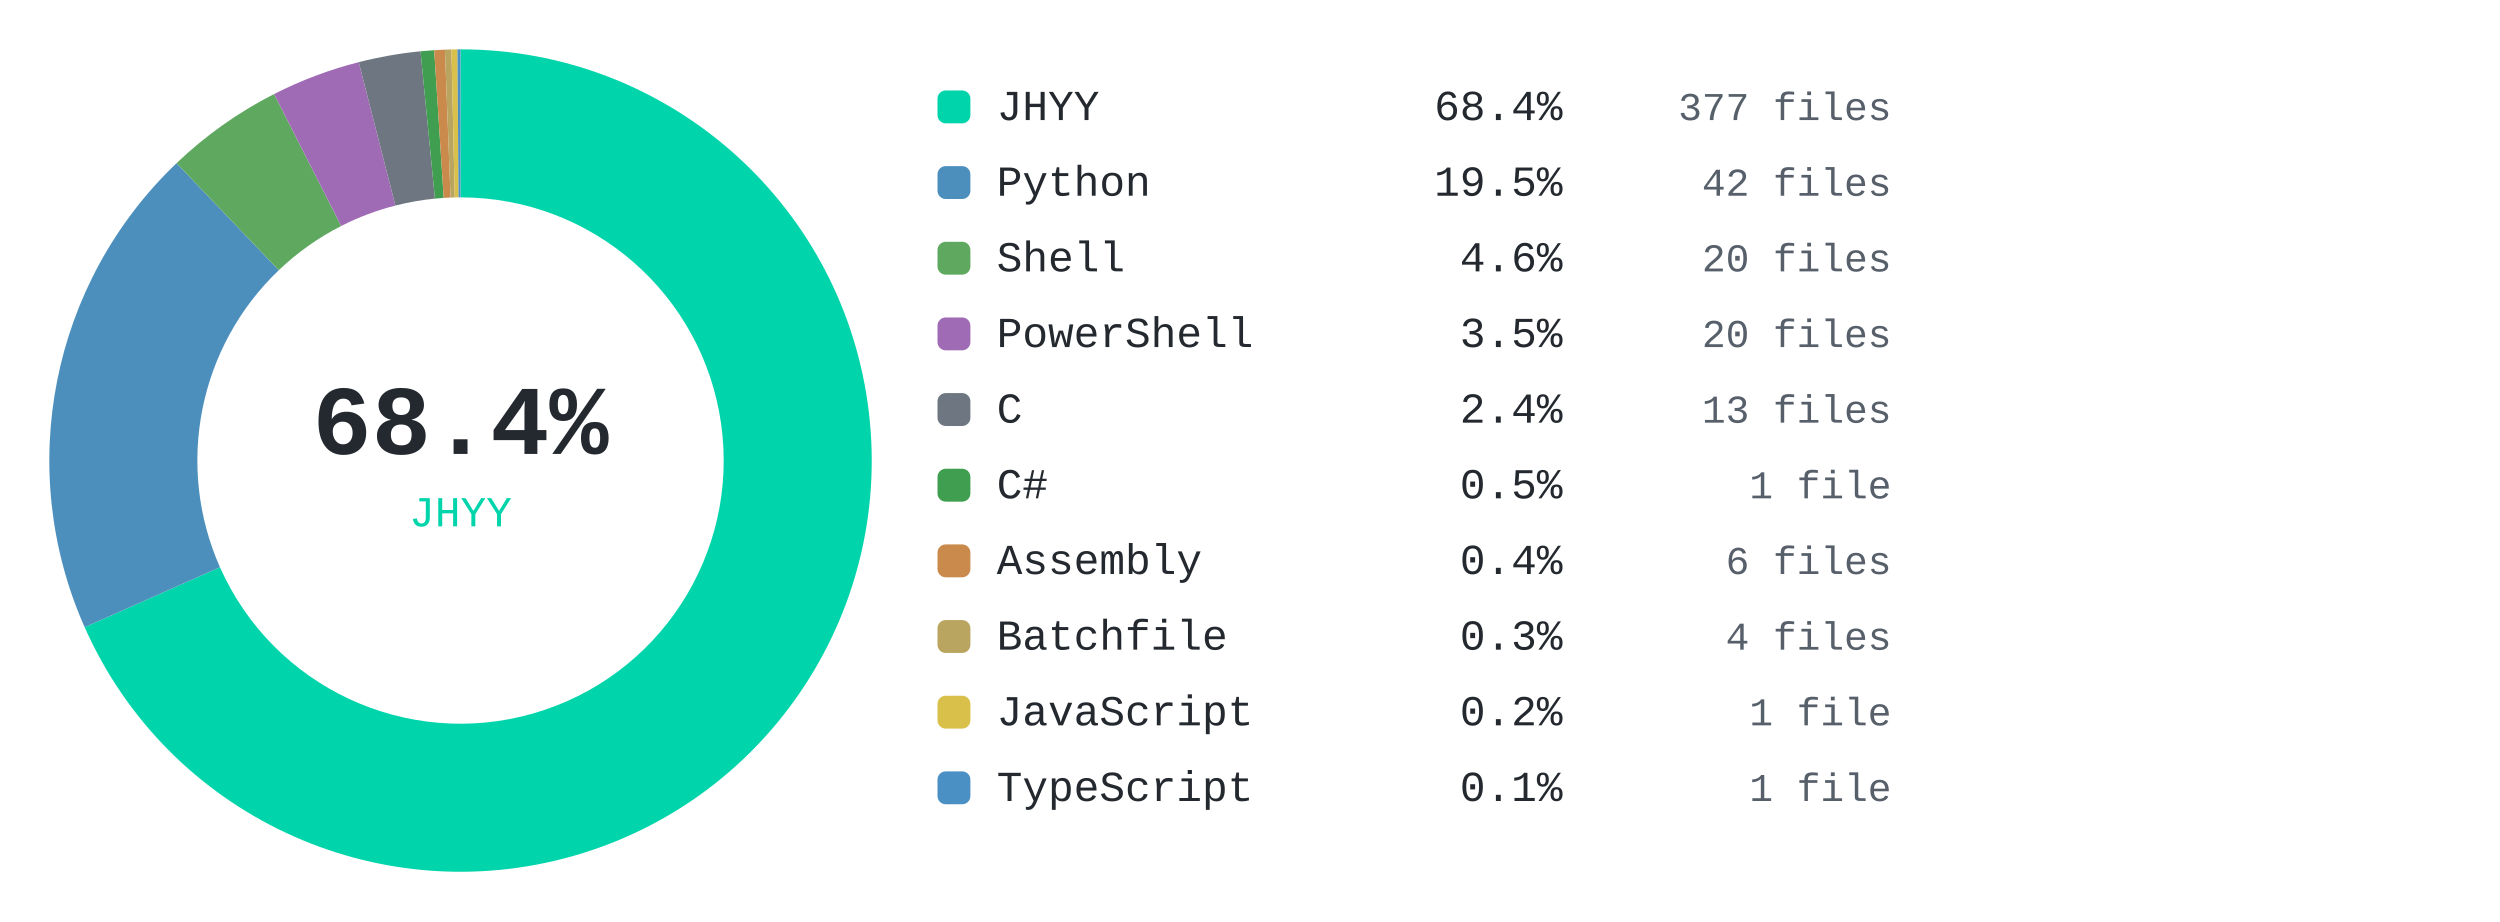
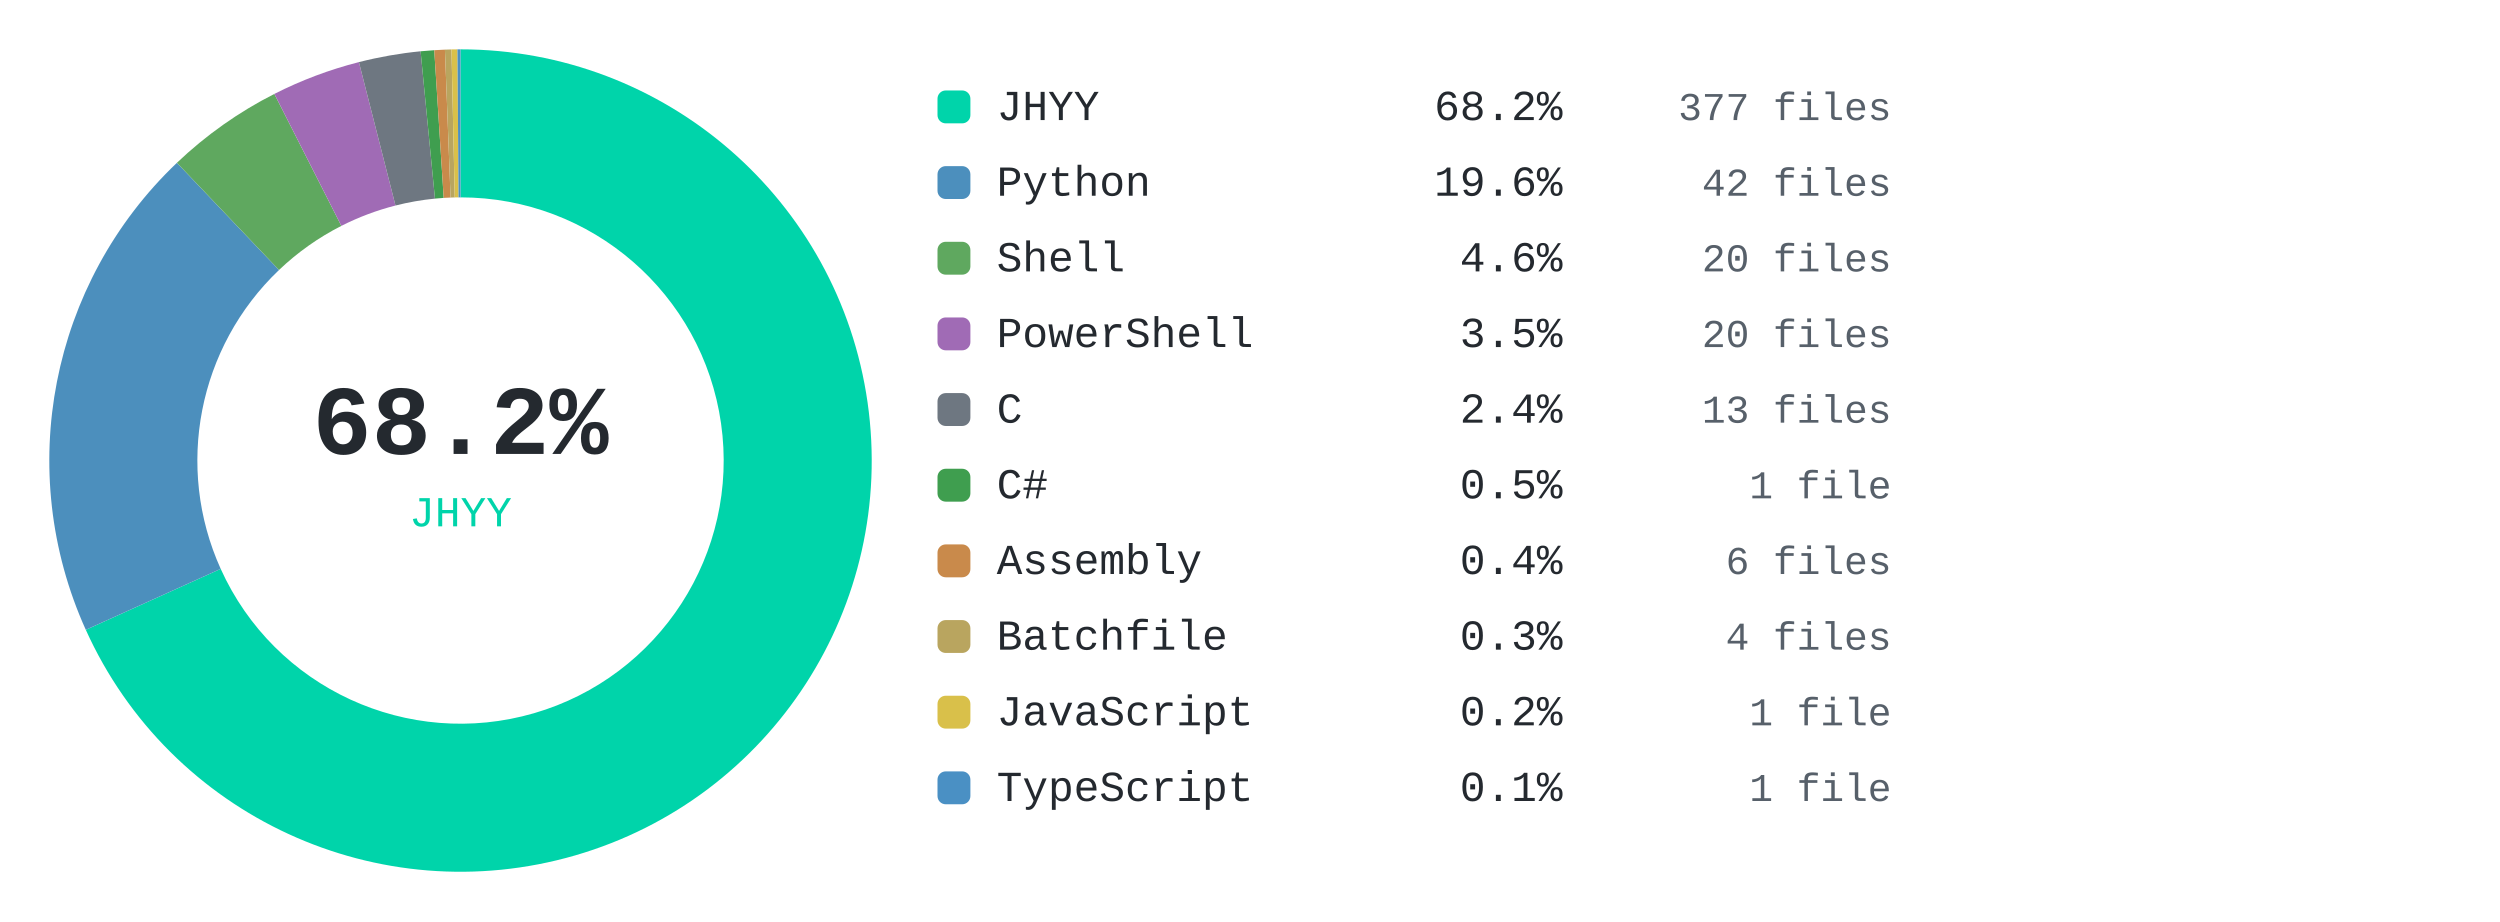
<svg xmlns="http://www.w3.org/2000/svg" width="760" height="280" viewBox="0 0 760 280" role="img" aria-label="Language composition by code lines">
-   <path d="M 140.00 15.00 A 125.0 125.0 0 1 1 25.73 190.67 L 66.87 172.43 A 80.0 80.0 0 1 0 140.00 60.00 Z" fill="#00d4aa" />
-   <path d="M 25.73 190.67 A 125.0 125.0 0 0 1 53.67 49.60 L 84.75 82.14 A 80.0 80.0 0 0 0 66.87 172.43 Z" fill="#4c8fbd" />
-   <path d="M 53.67 49.60 A 125.0 125.0 0 0 1 83.31 28.59 L 103.72 68.70 A 80.0 80.0 0 0 0 84.75 82.14 Z" fill="#5fa85f" />
-   <path d="M 83.31 28.59 A 125.0 125.0 0 0 1 109.06 18.89 L 120.20 62.49 A 80.0 80.0 0 0 0 103.72 68.70 Z" fill="#a06bb5" />
-   <path d="M 109.06 18.89 A 125.0 125.0 0 0 1 127.84 15.59 L 132.22 60.38 A 80.0 80.0 0 0 0 120.20 62.49 Z" fill="#6e7781" />
-   <path d="M 127.84 15.59 A 125.0 125.0 0 0 1 131.99 15.26 L 134.88 60.16 A 80.0 80.0 0 0 0 132.22 60.38 Z" fill="#3f9e4f" />
-   <path d="M 131.99 15.26 A 125.0 125.0 0 0 1 135.26 15.09 L 136.96 60.06 A 80.0 80.0 0 0 0 134.88 60.16 Z" fill="#c98a4b" />
-   <path d="M 135.26 15.09 A 125.0 125.0 0 0 1 137.24 15.03 L 138.24 60.02 A 80.0 80.0 0 0 0 136.96 60.06 Z" fill="#b9a55f" />
-   <path d="M 137.24 15.03 A 125.0 125.0 0 0 1 139.06 15.00 L 139.40 60.00 A 80.0 80.0 0 0 0 138.24 60.02 Z" fill="#d9c04a" />
+   <path d="M 140.00 15.00 A 125.0 125.0 0 1 1 26.08 191.46 L 67.09 172.93 A 80.0 80.0 0 1 0 140.00 60.00 Z" fill="#00d4aa" />
+   <path d="M 26.08 191.46 A 125.0 125.0 0 0 1 53.78 49.49 L 84.82 82.08 A 80.0 80.0 0 0 0 67.09 172.93 Z" fill="#4c8fbd" />
+   <path d="M 53.78 49.49 A 125.0 125.0 0 0 1 83.40 28.55 L 103.77 68.67 A 80.0 80.0 0 0 0 84.82 82.08 Z" fill="#5fa85f" />
+   <path d="M 83.40 28.55 A 125.0 125.0 0 0 1 109.11 18.88 L 120.23 62.48 A 80.0 80.0 0 0 0 103.77 68.67 Z" fill="#a06bb5" />
+   <path d="M 109.11 18.88 A 125.0 125.0 0 0 1 127.86 15.59 L 132.23 60.38 A 80.0 80.0 0 0 0 120.23 62.48 Z" fill="#6e7781" />
+   <path d="M 127.86 15.59 A 125.0 125.0 0 0 1 132.01 15.26 L 134.88 60.16 A 80.0 80.0 0 0 0 132.23 60.38 Z" fill="#3f9e4f" />
+   <path d="M 132.01 15.26 A 125.0 125.0 0 0 1 135.26 15.09 L 136.97 60.06 A 80.0 80.0 0 0 0 134.88 60.16 Z" fill="#c98a4b" />
+   <path d="M 135.26 15.09 A 125.0 125.0 0 0 1 137.25 15.03 L 138.24 60.02 A 80.0 80.0 0 0 0 136.97 60.06 Z" fill="#b9a55f" />
+   <path d="M 137.25 15.03 A 125.0 125.0 0 0 1 139.06 15.00 L 139.40 60.00 A 80.0 80.0 0 0 0 138.24 60.02 Z" fill="#d9c04a" />
  <path d="M 139.06 15.00 A 125.0 125.0 0 0 1 140.00 15.00 L 140.00 60.00 A 80.0 80.0 0 0 0 139.40 60.00 Z" fill="#4a90c4" />
-   <text x="140.0" y="138.0" font-family="SFMono-Regular,Consolas,Liberation Mono,monospace" font-size="30" font-weight="700" fill="#24292f" text-anchor="middle">68.4%</text>
+   <text x="140.0" y="138.0" font-family="SFMono-Regular,Consolas,Liberation Mono,monospace" font-size="30" font-weight="700" fill="#24292f" text-anchor="middle">68.2%</text>
  <text x="140.0" y="160.0" font-family="SFMono-Regular,Consolas,Liberation Mono,monospace" font-size="13" fill="#00d4aa" text-anchor="middle">JHYY</text>
  <rect x="285" y="27.5" width="10" height="10" rx="2.5" fill="#00d4aa" />
  <text x="303" y="36.5" font-family="SFMono-Regular,Consolas,Liberation Mono,monospace" font-size="13" fill="#24292f">JHYY</text>
-   <text x="475" y="36.5" font-family="SFMono-Regular,Consolas,Liberation Mono,monospace" font-size="13" fill="#24292f" text-anchor="end">68.4%</text>
+   <text x="475" y="36.5" font-family="SFMono-Regular,Consolas,Liberation Mono,monospace" font-size="13" fill="#24292f" text-anchor="end">68.2%</text>
  <text x="575" y="36.5" font-family="SFMono-Regular,Consolas,Liberation Mono,monospace" font-size="12" fill="#57606a" text-anchor="end">377 files</text>
  <rect x="285" y="50.5" width="10" height="10" rx="2.5" fill="#4c8fbd" />
  <text x="303" y="59.5" font-family="SFMono-Regular,Consolas,Liberation Mono,monospace" font-size="13" fill="#24292f">Python</text>
-   <text x="475" y="59.5" font-family="SFMono-Regular,Consolas,Liberation Mono,monospace" font-size="13" fill="#24292f" text-anchor="end">19.5%</text>
+   <text x="475" y="59.5" font-family="SFMono-Regular,Consolas,Liberation Mono,monospace" font-size="13" fill="#24292f" text-anchor="end">19.6%</text>
  <text x="575" y="59.5" font-family="SFMono-Regular,Consolas,Liberation Mono,monospace" font-size="12" fill="#57606a" text-anchor="end">42 files</text>
  <rect x="285" y="73.5" width="10" height="10" rx="2.5" fill="#5fa85f" />
  <text x="303" y="82.5" font-family="SFMono-Regular,Consolas,Liberation Mono,monospace" font-size="13" fill="#24292f">Shell</text>
  <text x="475" y="82.5" font-family="SFMono-Regular,Consolas,Liberation Mono,monospace" font-size="13" fill="#24292f" text-anchor="end">4.6%</text>
  <text x="575" y="82.5" font-family="SFMono-Regular,Consolas,Liberation Mono,monospace" font-size="12" fill="#57606a" text-anchor="end">20 files</text>
  <rect x="285" y="96.5" width="10" height="10" rx="2.5" fill="#a06bb5" />
  <text x="303" y="105.5" font-family="SFMono-Regular,Consolas,Liberation Mono,monospace" font-size="13" fill="#24292f">PowerShell</text>
  <text x="475" y="105.5" font-family="SFMono-Regular,Consolas,Liberation Mono,monospace" font-size="13" fill="#24292f" text-anchor="end">3.5%</text>
  <text x="575" y="105.5" font-family="SFMono-Regular,Consolas,Liberation Mono,monospace" font-size="12" fill="#57606a" text-anchor="end">20 files</text>
  <rect x="285" y="119.5" width="10" height="10" rx="2.5" fill="#6e7781" />
  <text x="303" y="128.5" font-family="SFMono-Regular,Consolas,Liberation Mono,monospace" font-size="13" fill="#24292f">C</text>
  <text x="475" y="128.5" font-family="SFMono-Regular,Consolas,Liberation Mono,monospace" font-size="13" fill="#24292f" text-anchor="end">2.4%</text>
  <text x="575" y="128.5" font-family="SFMono-Regular,Consolas,Liberation Mono,monospace" font-size="12" fill="#57606a" text-anchor="end">13 files</text>
  <rect x="285" y="142.5" width="10" height="10" rx="2.5" fill="#3f9e4f" />
  <text x="303" y="151.5" font-family="SFMono-Regular,Consolas,Liberation Mono,monospace" font-size="13" fill="#24292f">C#</text>
  <text x="475" y="151.5" font-family="SFMono-Regular,Consolas,Liberation Mono,monospace" font-size="13" fill="#24292f" text-anchor="end">0.5%</text>
  <text x="575" y="151.5" font-family="SFMono-Regular,Consolas,Liberation Mono,monospace" font-size="12" fill="#57606a" text-anchor="end">1 file</text>
  <rect x="285" y="165.5" width="10" height="10" rx="2.5" fill="#c98a4b" />
  <text x="303" y="174.5" font-family="SFMono-Regular,Consolas,Liberation Mono,monospace" font-size="13" fill="#24292f">Assembly</text>
  <text x="475" y="174.5" font-family="SFMono-Regular,Consolas,Liberation Mono,monospace" font-size="13" fill="#24292f" text-anchor="end">0.4%</text>
  <text x="575" y="174.5" font-family="SFMono-Regular,Consolas,Liberation Mono,monospace" font-size="12" fill="#57606a" text-anchor="end">6 files</text>
  <rect x="285" y="188.5" width="10" height="10" rx="2.5" fill="#b9a55f" />
  <text x="303" y="197.5" font-family="SFMono-Regular,Consolas,Liberation Mono,monospace" font-size="13" fill="#24292f">Batchfile</text>
  <text x="475" y="197.5" font-family="SFMono-Regular,Consolas,Liberation Mono,monospace" font-size="13" fill="#24292f" text-anchor="end">0.3%</text>
  <text x="575" y="197.5" font-family="SFMono-Regular,Consolas,Liberation Mono,monospace" font-size="12" fill="#57606a" text-anchor="end">4 files</text>
  <rect x="285" y="211.5" width="10" height="10" rx="2.5" fill="#d9c04a" />
  <text x="303" y="220.5" font-family="SFMono-Regular,Consolas,Liberation Mono,monospace" font-size="13" fill="#24292f">JavaScript</text>
  <text x="475" y="220.5" font-family="SFMono-Regular,Consolas,Liberation Mono,monospace" font-size="13" fill="#24292f" text-anchor="end">0.2%</text>
  <text x="575" y="220.5" font-family="SFMono-Regular,Consolas,Liberation Mono,monospace" font-size="12" fill="#57606a" text-anchor="end">1 file</text>
  <rect x="285" y="234.5" width="10" height="10" rx="2.5" fill="#4a90c4" />
  <text x="303" y="243.5" font-family="SFMono-Regular,Consolas,Liberation Mono,monospace" font-size="13" fill="#24292f">TypeScript</text>
  <text x="475" y="243.5" font-family="SFMono-Regular,Consolas,Liberation Mono,monospace" font-size="13" fill="#24292f" text-anchor="end">0.1%</text>
  <text x="575" y="243.5" font-family="SFMono-Regular,Consolas,Liberation Mono,monospace" font-size="12" fill="#57606a" text-anchor="end">1 file</text>
</svg>
